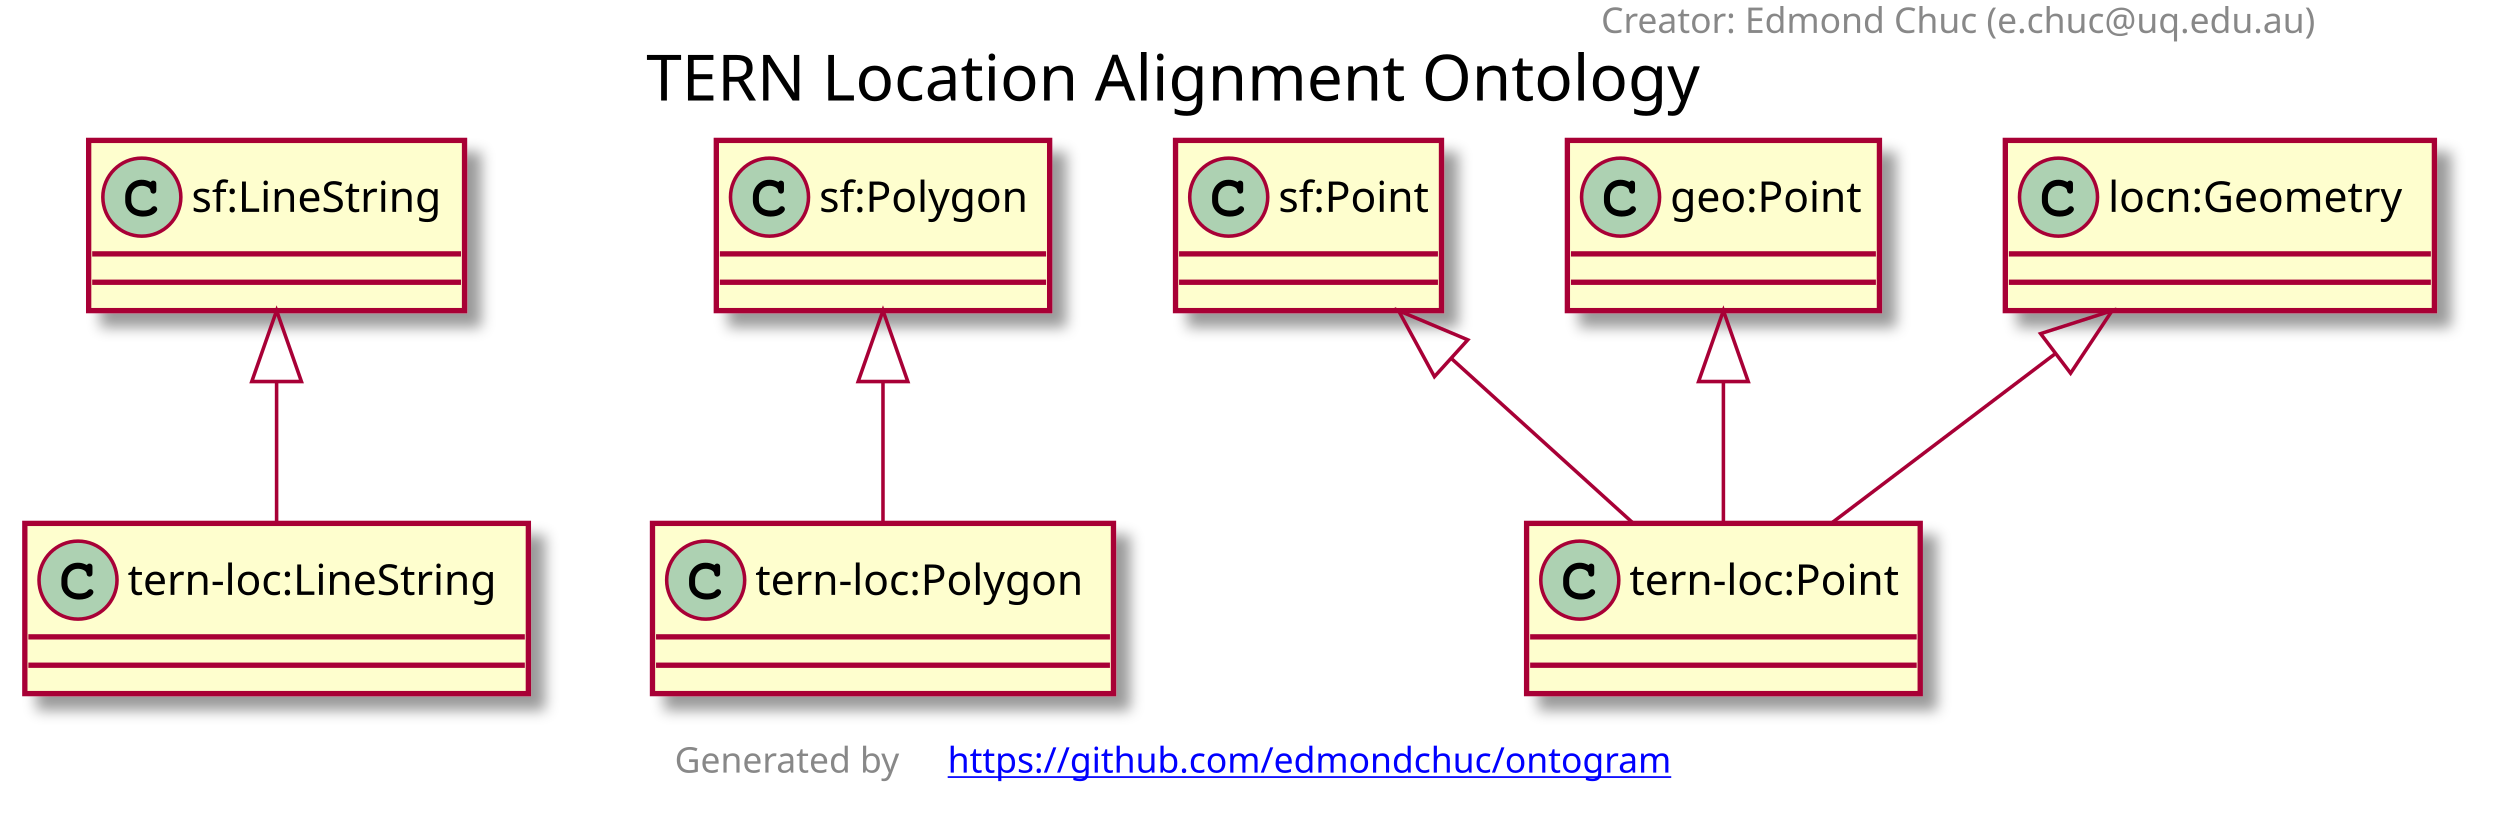
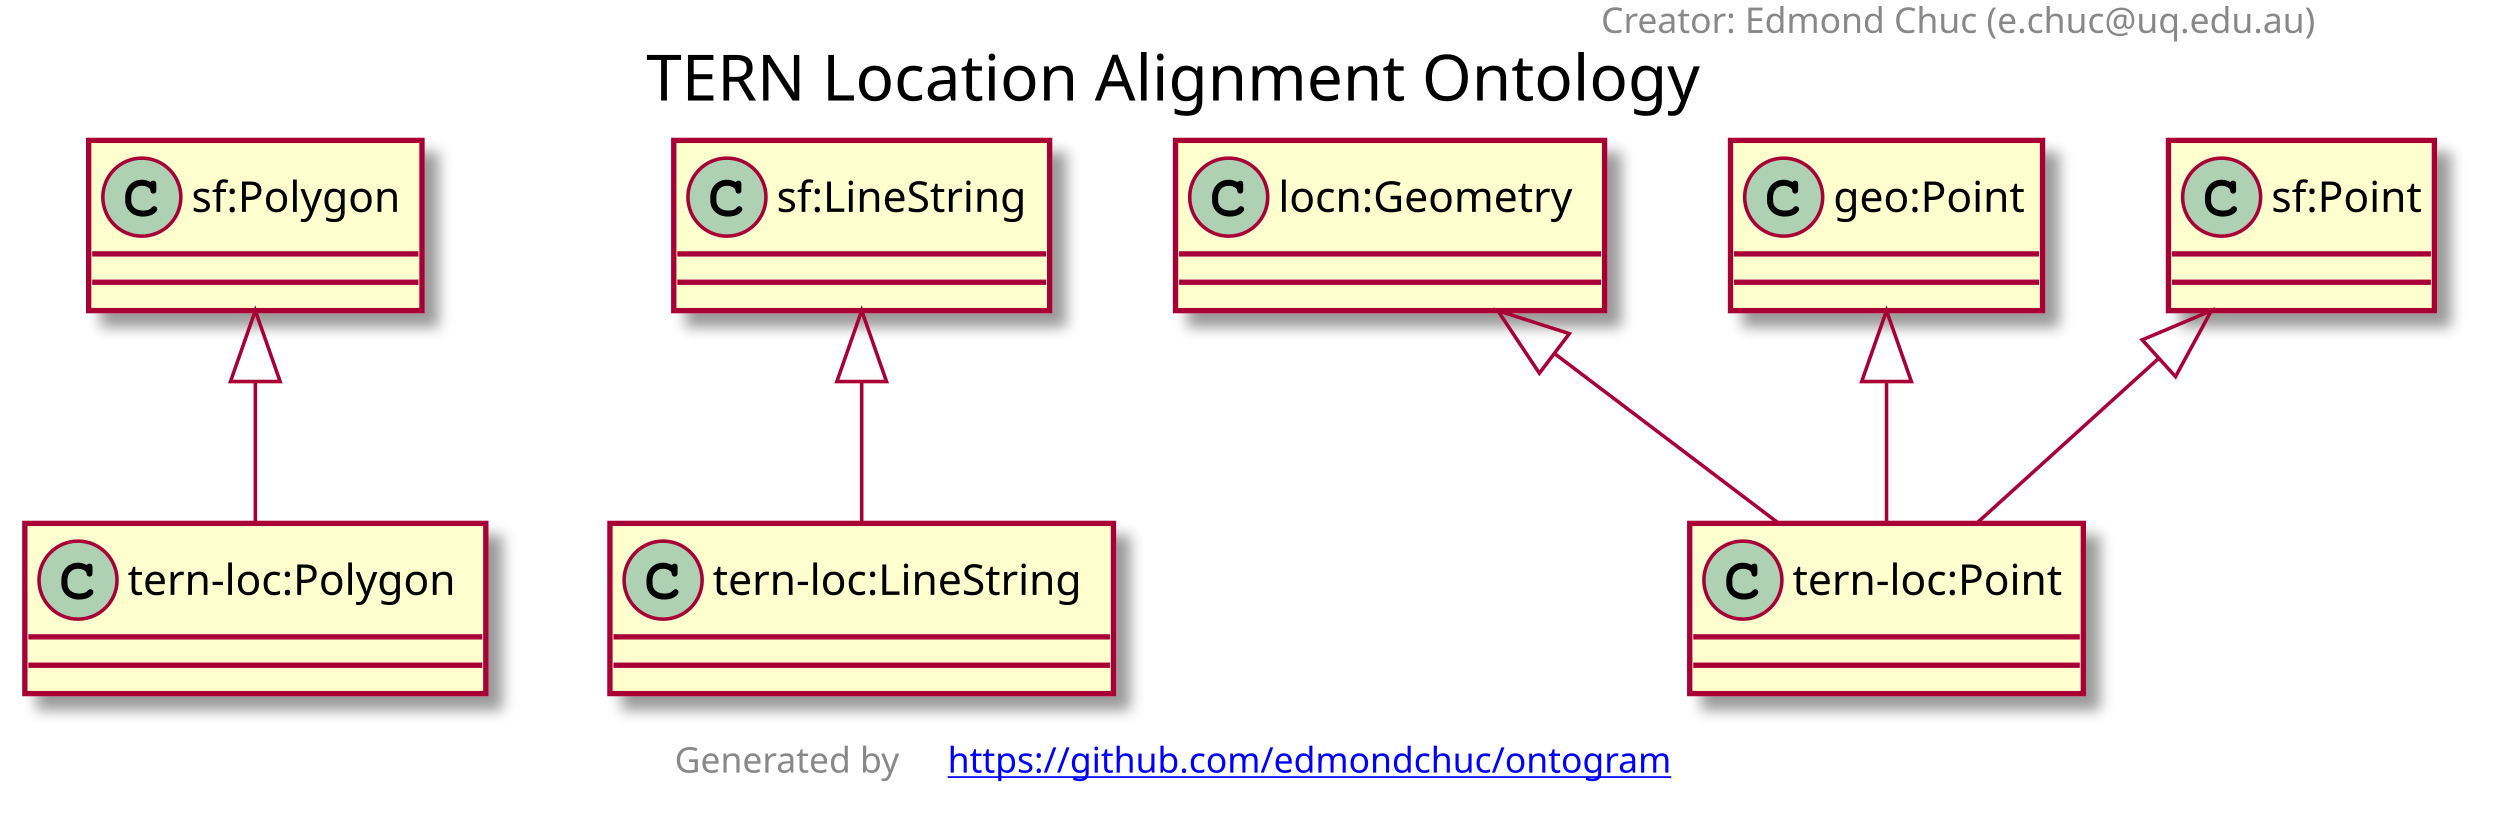
<svg xmlns="http://www.w3.org/2000/svg" xmlns:xlink="http://www.w3.org/1999/xlink" contentScriptType="application/ecmascript" contentStyleType="text/css" height="231px" preserveAspectRatio="none" style="width:705px;height:231px;" version="1.1" viewBox="0 0 705 231" width="705px" zoomAndPan="magnify">
  <defs>
-     <filter height="300%" id="fe8tiyszwc0w0" width="300%" x="-1" y="-1">
+     <filter height="300%" id="f1jbiljwra2b66" width="300%" x="-1" y="-1">
      <feGaussianBlur result="blurOut" stdDeviation="2.0" />
      <feColorMatrix in="blurOut" result="blurOut2" type="matrix" values="0 0 0 0 0 0 0 0 0 0 0 0 0 0 0 0 0 0 .4 0" />
      <feOffset dx="4.0" dy="4.0" in="blurOut2" result="blurOut3" />
      <feBlend in="SourceGraphic" in2="blurOut3" mode="normal" />
    </filter>
  </defs>
  <g>
    <text fill="#888888" font-family="sans-serif" font-size="10" lengthAdjust="spacingAndGlyphs" textLength="236" x="451.5" y="9.282">Creator: Edmond Chuc (e.chuc@uq.edu.au)</text>
    <text fill="#000000" font-family="sans-serif" font-size="18" lengthAdjust="spacingAndGlyphs" textLength="323" x="182.25" y="28.349">TERN Location Alignment Ontology</text>
-     <rect fill="#FEFECE" filter="url(#fe8tiyszwc0w0)" height="48" id="sf:LineString" style="stroke: #A80036; stroke-width: 1.5;" width="106" x="25" y="39.594" />
+     <rect fill="#FEFECE" filter="url(#f1jbiljwra2b66)" height="48" id="sf:Polygon" style="stroke: #A80036; stroke-width: 1.5;" width="94" x="25" y="39.594" />
    <ellipse cx="40" cy="55.594" fill="#ADD1B2" rx="11" ry="11" style="stroke: #A80036; stroke-width: 1.0;" />
    <path d="M42.344,51.266 C41.406,50.828 40.812,50.688 39.938,50.688 C37.312,50.688 35.312,52.766 35.312,55.484 L35.312,56.609 C35.312,59.188 37.422,61.078 40.312,61.078 C41.531,61.078 42.688,60.781 43.438,60.234 C44.016,59.828 44.344,59.375 44.344,58.984 C44.344,58.531 43.953,58.141 43.484,58.141 C43.266,58.141 43.062,58.219 42.875,58.406 C42.422,58.891 42.422,58.891 42.234,58.984 C41.812,59.25 41.125,59.375 40.359,59.375 C38.312,59.375 37.016,58.281 37.016,56.578 L37.016,55.484 C37.016,53.703 38.266,52.391 40,52.391 C40.578,52.391 41.188,52.547 41.656,52.797 C42.141,53.078 42.312,53.297 42.406,53.703 C42.469,54.109 42.5,54.234 42.641,54.359 C42.781,54.5 43.016,54.609 43.234,54.609 C43.5,54.609 43.766,54.469 43.938,54.25 C44.047,54.094 44.078,53.906 44.078,53.484 L44.078,52.062 C44.078,51.625 44.062,51.5 43.969,51.344 C43.812,51.078 43.531,50.938 43.234,50.938 C42.938,50.938 42.734,51.031 42.516,51.344 L42.344,51.266 Z " />
-     <text fill="#000000" font-family="sans-serif" font-size="12" lengthAdjust="spacingAndGlyphs" textLength="74" x="54" y="59.748">sf:LineString</text>
-     <line style="stroke: #A80036; stroke-width: 1.5;" x1="26" x2="130" y1="71.594" y2="71.594" />
-     <line style="stroke: #A80036; stroke-width: 1.5;" x1="26" x2="130" y1="79.594" y2="79.594" />
-     <a href="https://w3id.org/tern/ontologies/loc/LineString" target="_top" title="https://w3id.org/tern/ontologies/loc/LineString" xlink:actuate="onRequest" xlink:href="https://w3id.org/tern/ontologies/loc/LineString" xlink:show="new" xlink:title="https://w3id.org/tern/ontologies/loc/LineString" xlink:type="simple">
-       <rect fill="#FEFECE" filter="url(#fe8tiyszwc0w0)" height="48" id="tern-loc:LineString" style="stroke: #A80036; stroke-width: 1.5;" width="142" x="7" y="147.594" />
+     <text fill="#000000" font-family="sans-serif" font-size="12" lengthAdjust="spacingAndGlyphs" textLength="62" x="54" y="59.748">sf:Polygon</text>
+     <line style="stroke: #A80036; stroke-width: 1.5;" x1="26" x2="118" y1="71.594" y2="71.594" />
+     <line style="stroke: #A80036; stroke-width: 1.5;" x1="26" x2="118" y1="79.594" y2="79.594" />
+     <a href="https://w3id.org/tern/ontologies/loc/Polygon" target="_top" title="https://w3id.org/tern/ontologies/loc/Polygon" xlink:actuate="onRequest" xlink:href="https://w3id.org/tern/ontologies/loc/Polygon" xlink:show="new" xlink:title="https://w3id.org/tern/ontologies/loc/Polygon" xlink:type="simple">
+       <rect codeLine="7" fill="#FEFECE" filter="url(#f1jbiljwra2b66)" height="48" id="tern-loc:Polygon" style="stroke: #A80036; stroke-width: 1.5;" width="130" x="7" y="147.594" />
      <ellipse cx="22" cy="163.594" fill="#ADD1B2" rx="11" ry="11" style="stroke: #A80036; stroke-width: 1.0;" />
      <path d="M24.344,159.266 C23.406,158.828 22.812,158.688 21.938,158.688 C19.312,158.688 17.312,160.766 17.312,163.484 L17.312,164.609 C17.312,167.188 19.422,169.078 22.312,169.078 C23.531,169.078 24.688,168.781 25.438,168.234 C26.016,167.828 26.344,167.375 26.344,166.984 C26.344,166.531 25.953,166.141 25.484,166.141 C25.266,166.141 25.062,166.219 24.875,166.406 C24.422,166.891 24.422,166.891 24.234,166.984 C23.812,167.25 23.125,167.375 22.359,167.375 C20.312,167.375 19.016,166.281 19.016,164.578 L19.016,163.484 C19.016,161.703 20.266,160.391 22,160.391 C22.578,160.391 23.188,160.547 23.656,160.797 C24.141,161.078 24.312,161.297 24.406,161.703 C24.469,162.109 24.5,162.234 24.641,162.359 C24.781,162.5 25.016,162.609 25.234,162.609 C25.5,162.609 25.766,162.469 25.938,162.25 C26.047,162.094 26.078,161.906 26.078,161.484 L26.078,160.062 C26.078,159.625 26.062,159.5 25.969,159.344 C25.812,159.078 25.531,158.938 25.234,158.938 C24.938,158.938 24.734,159.031 24.516,159.344 L24.344,159.266 Z " />
-       <text fill="#000000" font-family="sans-serif" font-size="12" lengthAdjust="spacingAndGlyphs" textLength="110" x="36" y="167.748">tern-loc:LineString</text>
-       <line style="stroke: #A80036; stroke-width: 1.5;" x1="8" x2="148" y1="179.594" y2="179.594" />
-       <line style="stroke: #A80036; stroke-width: 1.5;" x1="8" x2="148" y1="187.594" y2="187.594" />
+       <text fill="#000000" font-family="sans-serif" font-size="12" lengthAdjust="spacingAndGlyphs" textLength="98" x="36" y="167.748">tern-loc:Polygon</text>
+       <line style="stroke: #A80036; stroke-width: 1.5;" x1="8" x2="136" y1="179.594" y2="179.594" />
+       <line style="stroke: #A80036; stroke-width: 1.5;" x1="8" x2="136" y1="187.594" y2="187.594" />
    </a>
-     <rect fill="#FEFECE" filter="url(#fe8tiyszwc0w0)" height="48" id="sf:Polygon" style="stroke: #A80036; stroke-width: 1.5;" width="94" x="202" y="39.594" />
-     <ellipse cx="217" cy="55.594" fill="#ADD1B2" rx="11" ry="11" style="stroke: #A80036; stroke-width: 1.0;" />
-     <path d="M219.344,51.266 C218.406,50.828 217.812,50.688 216.938,50.688 C214.312,50.688 212.312,52.766 212.312,55.484 L212.312,56.609 C212.312,59.188 214.422,61.078 217.312,61.078 C218.531,61.078 219.688,60.781 220.438,60.234 C221.016,59.828 221.344,59.375 221.344,58.984 C221.344,58.531 220.953,58.141 220.484,58.141 C220.266,58.141 220.062,58.219 219.875,58.406 C219.422,58.891 219.422,58.891 219.234,58.984 C218.812,59.25 218.125,59.375 217.359,59.375 C215.312,59.375 214.016,58.281 214.016,56.578 L214.016,55.484 C214.016,53.703 215.266,52.391 217,52.391 C217.578,52.391 218.188,52.547 218.656,52.797 C219.141,53.078 219.312,53.297 219.406,53.703 C219.469,54.109 219.5,54.234 219.641,54.359 C219.781,54.5 220.016,54.609 220.234,54.609 C220.5,54.609 220.766,54.469 220.938,54.25 C221.047,54.094 221.078,53.906 221.078,53.484 L221.078,52.062 C221.078,51.625 221.062,51.5 220.969,51.344 C220.812,51.078 220.531,50.938 220.234,50.938 C219.938,50.938 219.734,51.031 219.516,51.344 L219.344,51.266 Z " />
-     <text fill="#000000" font-family="sans-serif" font-size="12" lengthAdjust="spacingAndGlyphs" textLength="62" x="231" y="59.748">sf:Polygon</text>
-     <line style="stroke: #A80036; stroke-width: 1.5;" x1="203" x2="295" y1="71.594" y2="71.594" />
-     <line style="stroke: #A80036; stroke-width: 1.5;" x1="203" x2="295" y1="79.594" y2="79.594" />
-     <a href="https://w3id.org/tern/ontologies/loc/Polygon" target="_top" title="https://w3id.org/tern/ontologies/loc/Polygon" xlink:actuate="onRequest" xlink:href="https://w3id.org/tern/ontologies/loc/Polygon" xlink:show="new" xlink:title="https://w3id.org/tern/ontologies/loc/Polygon" xlink:type="simple">
-       <rect fill="#FEFECE" filter="url(#fe8tiyszwc0w0)" height="48" id="tern-loc:Polygon" style="stroke: #A80036; stroke-width: 1.5;" width="130" x="184" y="147.594" />
-       <ellipse cx="199" cy="163.594" fill="#ADD1B2" rx="11" ry="11" style="stroke: #A80036; stroke-width: 1.0;" />
-       <path d="M201.344,159.266 C200.406,158.828 199.812,158.688 198.938,158.688 C196.312,158.688 194.312,160.766 194.312,163.484 L194.312,164.609 C194.312,167.188 196.422,169.078 199.312,169.078 C200.531,169.078 201.688,168.781 202.438,168.234 C203.016,167.828 203.344,167.375 203.344,166.984 C203.344,166.531 202.953,166.141 202.484,166.141 C202.266,166.141 202.062,166.219 201.875,166.406 C201.422,166.891 201.422,166.891 201.234,166.984 C200.812,167.25 200.125,167.375 199.359,167.375 C197.312,167.375 196.016,166.281 196.016,164.578 L196.016,163.484 C196.016,161.703 197.266,160.391 199,160.391 C199.578,160.391 200.188,160.547 200.656,160.797 C201.141,161.078 201.312,161.297 201.406,161.703 C201.469,162.109 201.5,162.234 201.641,162.359 C201.781,162.5 202.016,162.609 202.234,162.609 C202.5,162.609 202.766,162.469 202.938,162.25 C203.047,162.094 203.078,161.906 203.078,161.484 L203.078,160.062 C203.078,159.625 203.062,159.5 202.969,159.344 C202.812,159.078 202.531,158.938 202.234,158.938 C201.938,158.938 201.734,159.031 201.516,159.344 L201.344,159.266 Z " />
-       <text fill="#000000" font-family="sans-serif" font-size="12" lengthAdjust="spacingAndGlyphs" textLength="98" x="213" y="167.748">tern-loc:Polygon</text>
-       <line style="stroke: #A80036; stroke-width: 1.5;" x1="185" x2="313" y1="179.594" y2="179.594" />
-       <line style="stroke: #A80036; stroke-width: 1.5;" x1="185" x2="313" y1="187.594" y2="187.594" />
+     <rect fill="#FEFECE" filter="url(#f1jbiljwra2b66)" height="48" id="sf:LineString" style="stroke: #A80036; stroke-width: 1.5;" width="106" x="190" y="39.594" />
+     <ellipse cx="205" cy="55.594" fill="#ADD1B2" rx="11" ry="11" style="stroke: #A80036; stroke-width: 1.0;" />
+     <path d="M207.344,51.266 C206.406,50.828 205.812,50.688 204.938,50.688 C202.312,50.688 200.312,52.766 200.312,55.484 L200.312,56.609 C200.312,59.188 202.422,61.078 205.312,61.078 C206.531,61.078 207.688,60.781 208.438,60.234 C209.016,59.828 209.344,59.375 209.344,58.984 C209.344,58.531 208.953,58.141 208.484,58.141 C208.266,58.141 208.062,58.219 207.875,58.406 C207.422,58.891 207.422,58.891 207.234,58.984 C206.812,59.25 206.125,59.375 205.359,59.375 C203.312,59.375 202.016,58.281 202.016,56.578 L202.016,55.484 C202.016,53.703 203.266,52.391 205,52.391 C205.578,52.391 206.188,52.547 206.656,52.797 C207.141,53.078 207.312,53.297 207.406,53.703 C207.469,54.109 207.5,54.234 207.641,54.359 C207.781,54.5 208.016,54.609 208.234,54.609 C208.5,54.609 208.766,54.469 208.938,54.25 C209.047,54.094 209.078,53.906 209.078,53.484 L209.078,52.062 C209.078,51.625 209.062,51.5 208.969,51.344 C208.812,51.078 208.531,50.938 208.234,50.938 C207.938,50.938 207.734,51.031 207.516,51.344 L207.344,51.266 Z " />
+     <text fill="#000000" font-family="sans-serif" font-size="12" lengthAdjust="spacingAndGlyphs" textLength="74" x="219" y="59.748">sf:LineString</text>
+     <line style="stroke: #A80036; stroke-width: 1.5;" x1="191" x2="295" y1="71.594" y2="71.594" />
+     <line style="stroke: #A80036; stroke-width: 1.5;" x1="191" x2="295" y1="79.594" y2="79.594" />
+     <a href="https://w3id.org/tern/ontologies/loc/LineString" target="_top" title="https://w3id.org/tern/ontologies/loc/LineString" xlink:actuate="onRequest" xlink:href="https://w3id.org/tern/ontologies/loc/LineString" xlink:show="new" xlink:title="https://w3id.org/tern/ontologies/loc/LineString" xlink:type="simple">
+       <rect codeLine="9" fill="#FEFECE" filter="url(#f1jbiljwra2b66)" height="48" id="tern-loc:LineString" style="stroke: #A80036; stroke-width: 1.5;" width="142" x="172" y="147.594" />
+       <ellipse cx="187" cy="163.594" fill="#ADD1B2" rx="11" ry="11" style="stroke: #A80036; stroke-width: 1.0;" />
+       <path d="M189.344,159.266 C188.406,158.828 187.812,158.688 186.938,158.688 C184.312,158.688 182.312,160.766 182.312,163.484 L182.312,164.609 C182.312,167.188 184.422,169.078 187.312,169.078 C188.531,169.078 189.688,168.781 190.438,168.234 C191.016,167.828 191.344,167.375 191.344,166.984 C191.344,166.531 190.953,166.141 190.484,166.141 C190.266,166.141 190.062,166.219 189.875,166.406 C189.422,166.891 189.422,166.891 189.234,166.984 C188.812,167.25 188.125,167.375 187.359,167.375 C185.312,167.375 184.016,166.281 184.016,164.578 L184.016,163.484 C184.016,161.703 185.266,160.391 187,160.391 C187.578,160.391 188.188,160.547 188.656,160.797 C189.141,161.078 189.312,161.297 189.406,161.703 C189.469,162.109 189.5,162.234 189.641,162.359 C189.781,162.5 190.016,162.609 190.234,162.609 C190.5,162.609 190.766,162.469 190.938,162.25 C191.047,162.094 191.078,161.906 191.078,161.484 L191.078,160.062 C191.078,159.625 191.062,159.5 190.969,159.344 C190.812,159.078 190.531,158.938 190.234,158.938 C189.938,158.938 189.734,159.031 189.516,159.344 L189.344,159.266 Z " />
+       <text fill="#000000" font-family="sans-serif" font-size="12" lengthAdjust="spacingAndGlyphs" textLength="110" x="201" y="167.748">tern-loc:LineString</text>
+       <line style="stroke: #A80036; stroke-width: 1.5;" x1="173" x2="313" y1="179.594" y2="179.594" />
+       <line style="stroke: #A80036; stroke-width: 1.5;" x1="173" x2="313" y1="187.594" y2="187.594" />
    </a>
-     <rect fill="#FEFECE" filter="url(#fe8tiyszwc0w0)" height="48" id="sf:Point" style="stroke: #A80036; stroke-width: 1.5;" width="75" x="331.5" y="39.594" />
+     <rect fill="#FEFECE" filter="url(#f1jbiljwra2b66)" height="48" id="locn:Geometry" style="stroke: #A80036; stroke-width: 1.5;" width="121" x="331.5" y="39.594" />
    <ellipse cx="346.5" cy="55.594" fill="#ADD1B2" rx="11" ry="11" style="stroke: #A80036; stroke-width: 1.0;" />
    <path d="M348.844,51.266 C347.906,50.828 347.312,50.688 346.438,50.688 C343.812,50.688 341.812,52.766 341.812,55.484 L341.812,56.609 C341.812,59.188 343.922,61.078 346.812,61.078 C348.031,61.078 349.188,60.781 349.938,60.234 C350.516,59.828 350.844,59.375 350.844,58.984 C350.844,58.531 350.453,58.141 349.984,58.141 C349.766,58.141 349.562,58.219 349.375,58.406 C348.922,58.891 348.922,58.891 348.734,58.984 C348.312,59.25 347.625,59.375 346.859,59.375 C344.812,59.375 343.516,58.281 343.516,56.578 L343.516,55.484 C343.516,53.703 344.766,52.391 346.5,52.391 C347.078,52.391 347.688,52.547 348.156,52.797 C348.641,53.078 348.812,53.297 348.906,53.703 C348.969,54.109 349,54.234 349.141,54.359 C349.281,54.5 349.516,54.609 349.734,54.609 C350,54.609 350.266,54.469 350.438,54.25 C350.547,54.094 350.578,53.906 350.578,53.484 L350.578,52.062 C350.578,51.625 350.562,51.5 350.469,51.344 C350.312,51.078 350.031,50.938 349.734,50.938 C349.438,50.938 349.234,51.031 349.016,51.344 L348.844,51.266 Z " />
-     <text fill="#000000" font-family="sans-serif" font-size="12" lengthAdjust="spacingAndGlyphs" textLength="43" x="360.5" y="59.748">sf:Point</text>
-     <line style="stroke: #A80036; stroke-width: 1.5;" x1="332.5" x2="405.5" y1="71.594" y2="71.594" />
-     <line style="stroke: #A80036; stroke-width: 1.5;" x1="332.5" x2="405.5" y1="79.594" y2="79.594" />
+     <text fill="#000000" font-family="sans-serif" font-size="12" lengthAdjust="spacingAndGlyphs" textLength="89" x="360.5" y="59.748">locn:Geometry</text>
+     <line style="stroke: #A80036; stroke-width: 1.5;" x1="332.5" x2="451.5" y1="71.594" y2="71.594" />
+     <line style="stroke: #A80036; stroke-width: 1.5;" x1="332.5" x2="451.5" y1="79.594" y2="79.594" />
    <a href="https://w3id.org/tern/ontologies/loc/Point" target="_top" title="https://w3id.org/tern/ontologies/loc/Point" xlink:actuate="onRequest" xlink:href="https://w3id.org/tern/ontologies/loc/Point" xlink:show="new" xlink:title="https://w3id.org/tern/ontologies/loc/Point" xlink:type="simple">
-       <rect fill="#FEFECE" filter="url(#fe8tiyszwc0w0)" height="48" id="tern-loc:Point" style="stroke: #A80036; stroke-width: 1.5;" width="111" x="430.5" y="147.594" />
-       <ellipse cx="445.5" cy="163.594" fill="#ADD1B2" rx="11" ry="11" style="stroke: #A80036; stroke-width: 1.0;" />
-       <path d="M447.844,159.266 C446.906,158.828 446.312,158.688 445.438,158.688 C442.812,158.688 440.812,160.766 440.812,163.484 L440.812,164.609 C440.812,167.188 442.922,169.078 445.812,169.078 C447.031,169.078 448.188,168.781 448.938,168.234 C449.516,167.828 449.844,167.375 449.844,166.984 C449.844,166.531 449.453,166.141 448.984,166.141 C448.766,166.141 448.562,166.219 448.375,166.406 C447.922,166.891 447.922,166.891 447.734,166.984 C447.312,167.25 446.625,167.375 445.859,167.375 C443.812,167.375 442.516,166.281 442.516,164.578 L442.516,163.484 C442.516,161.703 443.766,160.391 445.5,160.391 C446.078,160.391 446.688,160.547 447.156,160.797 C447.641,161.078 447.812,161.297 447.906,161.703 C447.969,162.109 448,162.234 448.141,162.359 C448.281,162.5 448.516,162.609 448.734,162.609 C449,162.609 449.266,162.469 449.438,162.25 C449.547,162.094 449.578,161.906 449.578,161.484 L449.578,160.062 C449.578,159.625 449.562,159.5 449.469,159.344 C449.312,159.078 449.031,158.938 448.734,158.938 C448.438,158.938 448.234,159.031 448.016,159.344 L447.844,159.266 Z " />
-       <text fill="#000000" font-family="sans-serif" font-size="12" lengthAdjust="spacingAndGlyphs" textLength="79" x="459.5" y="167.748">tern-loc:Point</text>
-       <line style="stroke: #A80036; stroke-width: 1.5;" x1="431.5" x2="540.5" y1="179.594" y2="179.594" />
-       <line style="stroke: #A80036; stroke-width: 1.5;" x1="431.5" x2="540.5" y1="187.594" y2="187.594" />
+       <rect codeLine="11" fill="#FEFECE" filter="url(#f1jbiljwra2b66)" height="48" id="tern-loc:Point" style="stroke: #A80036; stroke-width: 1.5;" width="111" x="476.5" y="147.594" />
+       <ellipse cx="491.5" cy="163.594" fill="#ADD1B2" rx="11" ry="11" style="stroke: #A80036; stroke-width: 1.0;" />
+       <path d="M493.844,159.266 C492.906,158.828 492.312,158.688 491.438,158.688 C488.812,158.688 486.812,160.766 486.812,163.484 L486.812,164.609 C486.812,167.188 488.922,169.078 491.812,169.078 C493.031,169.078 494.188,168.781 494.938,168.234 C495.516,167.828 495.844,167.375 495.844,166.984 C495.844,166.531 495.453,166.141 494.984,166.141 C494.766,166.141 494.562,166.219 494.375,166.406 C493.922,166.891 493.922,166.891 493.734,166.984 C493.312,167.25 492.625,167.375 491.859,167.375 C489.812,167.375 488.516,166.281 488.516,164.578 L488.516,163.484 C488.516,161.703 489.766,160.391 491.5,160.391 C492.078,160.391 492.688,160.547 493.156,160.797 C493.641,161.078 493.812,161.297 493.906,161.703 C493.969,162.109 494,162.234 494.141,162.359 C494.281,162.5 494.516,162.609 494.734,162.609 C495,162.609 495.266,162.469 495.438,162.25 C495.547,162.094 495.578,161.906 495.578,161.484 L495.578,160.062 C495.578,159.625 495.562,159.5 495.469,159.344 C495.312,159.078 495.031,158.938 494.734,158.938 C494.438,158.938 494.234,159.031 494.016,159.344 L493.844,159.266 Z " />
+       <text fill="#000000" font-family="sans-serif" font-size="12" lengthAdjust="spacingAndGlyphs" textLength="79" x="505.5" y="167.748">tern-loc:Point</text>
+       <line style="stroke: #A80036; stroke-width: 1.5;" x1="477.5" x2="586.5" y1="179.594" y2="179.594" />
+       <line style="stroke: #A80036; stroke-width: 1.5;" x1="477.5" x2="586.5" y1="187.594" y2="187.594" />
    </a>
-     <rect fill="#FEFECE" filter="url(#fe8tiyszwc0w0)" height="48" id="geo:Point" style="stroke: #A80036; stroke-width: 1.5;" width="88" x="442" y="39.594" />
-     <ellipse cx="457" cy="55.594" fill="#ADD1B2" rx="11" ry="11" style="stroke: #A80036; stroke-width: 1.0;" />
-     <path d="M459.344,51.266 C458.406,50.828 457.812,50.688 456.938,50.688 C454.312,50.688 452.312,52.766 452.312,55.484 L452.312,56.609 C452.312,59.188 454.422,61.078 457.312,61.078 C458.531,61.078 459.688,60.781 460.438,60.234 C461.016,59.828 461.344,59.375 461.344,58.984 C461.344,58.531 460.953,58.141 460.484,58.141 C460.266,58.141 460.062,58.219 459.875,58.406 C459.422,58.891 459.422,58.891 459.234,58.984 C458.812,59.25 458.125,59.375 457.359,59.375 C455.312,59.375 454.016,58.281 454.016,56.578 L454.016,55.484 C454.016,53.703 455.266,52.391 457,52.391 C457.578,52.391 458.188,52.547 458.656,52.797 C459.141,53.078 459.312,53.297 459.406,53.703 C459.469,54.109 459.5,54.234 459.641,54.359 C459.781,54.5 460.016,54.609 460.234,54.609 C460.5,54.609 460.766,54.469 460.938,54.25 C461.047,54.094 461.078,53.906 461.078,53.484 L461.078,52.062 C461.078,51.625 461.062,51.5 460.969,51.344 C460.812,51.078 460.531,50.938 460.234,50.938 C459.938,50.938 459.734,51.031 459.516,51.344 L459.344,51.266 Z " />
-     <text fill="#000000" font-family="sans-serif" font-size="12" lengthAdjust="spacingAndGlyphs" textLength="56" x="471" y="59.748">geo:Point</text>
-     <line style="stroke: #A80036; stroke-width: 1.5;" x1="443" x2="529" y1="71.594" y2="71.594" />
-     <line style="stroke: #A80036; stroke-width: 1.5;" x1="443" x2="529" y1="79.594" y2="79.594" />
-     <rect fill="#FEFECE" filter="url(#fe8tiyszwc0w0)" height="48" id="locn:Geometry" style="stroke: #A80036; stroke-width: 1.5;" width="121" x="565.5" y="39.594" />
-     <ellipse cx="580.5" cy="55.594" fill="#ADD1B2" rx="11" ry="11" style="stroke: #A80036; stroke-width: 1.0;" />
-     <path d="M582.844,51.266 C581.906,50.828 581.312,50.688 580.438,50.688 C577.812,50.688 575.812,52.766 575.812,55.484 L575.812,56.609 C575.812,59.188 577.922,61.078 580.812,61.078 C582.031,61.078 583.188,60.781 583.938,60.234 C584.516,59.828 584.844,59.375 584.844,58.984 C584.844,58.531 584.453,58.141 583.984,58.141 C583.766,58.141 583.562,58.219 583.375,58.406 C582.922,58.891 582.922,58.891 582.734,58.984 C582.312,59.25 581.625,59.375 580.859,59.375 C578.812,59.375 577.516,58.281 577.516,56.578 L577.516,55.484 C577.516,53.703 578.766,52.391 580.5,52.391 C581.078,52.391 581.688,52.547 582.156,52.797 C582.641,53.078 582.812,53.297 582.906,53.703 C582.969,54.109 583,54.234 583.141,54.359 C583.281,54.5 583.516,54.609 583.734,54.609 C584,54.609 584.266,54.469 584.438,54.25 C584.547,54.094 584.578,53.906 584.578,53.484 L584.578,52.062 C584.578,51.625 584.562,51.5 584.469,51.344 C584.312,51.078 584.031,50.938 583.734,50.938 C583.438,50.938 583.234,51.031 583.016,51.344 L582.844,51.266 Z " />
-     <text fill="#000000" font-family="sans-serif" font-size="12" lengthAdjust="spacingAndGlyphs" textLength="89" x="594.5" y="59.748">locn:Geometry</text>
-     <line style="stroke: #A80036; stroke-width: 1.5;" x1="566.5" x2="685.5" y1="71.594" y2="71.594" />
-     <line style="stroke: #A80036; stroke-width: 1.5;" x1="566.5" x2="685.5" y1="79.594" y2="79.594" />
-     <path d="M78,107.617 C78,121.173 78,135.632 78,147.272 " fill="none" id="sf:LineString&lt;-tern-loc:LineString" style="stroke: #A80036; stroke-width: 1.0;" />
-     <polygon fill="none" points="71,107.594,78,87.594,85,107.594,71,107.594" style="stroke: #A80036; stroke-width: 1.0;" />
-     <path d="M249,107.617 C249,121.173 249,135.632 249,147.272 " fill="none" id="sf:Polygon&lt;-tern-loc:Polygon" style="stroke: #A80036; stroke-width: 1.0;" />
-     <polygon fill="none" points="242,107.594,249,87.594,256,107.594,242,107.594" style="stroke: #A80036; stroke-width: 1.0;" />
-     <path d="M409.369,101.167 C426.24,116.453 445.345,133.761 460.258,147.272 " fill="none" id="sf:Point&lt;-tern-loc:Point" style="stroke: #A80036; stroke-width: 1.0;" />
-     <polygon fill="none" points="404.509,106.21,394.387,87.594,413.909,95.835,404.509,106.21" style="stroke: #A80036; stroke-width: 1.0;" />
-     <path d="M486,107.617 C486,121.173 486,135.632 486,147.272 " fill="none" id="geo:Point&lt;-tern-loc:Point" style="stroke: #A80036; stroke-width: 1.0;" />
-     <polygon fill="none" points="479,107.594,486,87.594,493,107.594,479,107.594" style="stroke: #A80036; stroke-width: 1.0;" />
-     <path d="M579.551,99.762 C558.919,115.384 535.196,133.345 516.802,147.272 " fill="none" id="locn:Geometry&lt;-tern-loc:Point" style="stroke: #A80036; stroke-width: 1.0;" />
-     <polygon fill="none" points="575.451,94.086,595.622,87.594,583.902,105.248,575.451,94.086" style="stroke: #A80036; stroke-width: 1.0;" />
+     <rect fill="#FEFECE" filter="url(#f1jbiljwra2b66)" height="48" id="geo:Point" style="stroke: #A80036; stroke-width: 1.5;" width="88" x="488" y="39.594" />
+     <ellipse cx="503" cy="55.594" fill="#ADD1B2" rx="11" ry="11" style="stroke: #A80036; stroke-width: 1.0;" />
+     <path d="M505.344,51.266 C504.406,50.828 503.812,50.688 502.938,50.688 C500.312,50.688 498.312,52.766 498.312,55.484 L498.312,56.609 C498.312,59.188 500.422,61.078 503.312,61.078 C504.531,61.078 505.688,60.781 506.438,60.234 C507.016,59.828 507.344,59.375 507.344,58.984 C507.344,58.531 506.953,58.141 506.484,58.141 C506.266,58.141 506.062,58.219 505.875,58.406 C505.422,58.891 505.422,58.891 505.234,58.984 C504.812,59.25 504.125,59.375 503.359,59.375 C501.312,59.375 500.016,58.281 500.016,56.578 L500.016,55.484 C500.016,53.703 501.266,52.391 503,52.391 C503.578,52.391 504.188,52.547 504.656,52.797 C505.141,53.078 505.312,53.297 505.406,53.703 C505.469,54.109 505.5,54.234 505.641,54.359 C505.781,54.5 506.016,54.609 506.234,54.609 C506.5,54.609 506.766,54.469 506.938,54.25 C507.047,54.094 507.078,53.906 507.078,53.484 L507.078,52.062 C507.078,51.625 507.062,51.5 506.969,51.344 C506.812,51.078 506.531,50.938 506.234,50.938 C505.938,50.938 505.734,51.031 505.516,51.344 L505.344,51.266 Z " />
+     <text fill="#000000" font-family="sans-serif" font-size="12" lengthAdjust="spacingAndGlyphs" textLength="56" x="517" y="59.748">geo:Point</text>
+     <line style="stroke: #A80036; stroke-width: 1.5;" x1="489" x2="575" y1="71.594" y2="71.594" />
+     <line style="stroke: #A80036; stroke-width: 1.5;" x1="489" x2="575" y1="79.594" y2="79.594" />
+     <rect fill="#FEFECE" filter="url(#f1jbiljwra2b66)" height="48" id="sf:Point" style="stroke: #A80036; stroke-width: 1.5;" width="75" x="611.5" y="39.594" />
+     <ellipse cx="626.5" cy="55.594" fill="#ADD1B2" rx="11" ry="11" style="stroke: #A80036; stroke-width: 1.0;" />
+     <path d="M628.844,51.266 C627.906,50.828 627.312,50.688 626.438,50.688 C623.812,50.688 621.812,52.766 621.812,55.484 L621.812,56.609 C621.812,59.188 623.922,61.078 626.812,61.078 C628.031,61.078 629.188,60.781 629.938,60.234 C630.516,59.828 630.844,59.375 630.844,58.984 C630.844,58.531 630.453,58.141 629.984,58.141 C629.766,58.141 629.562,58.219 629.375,58.406 C628.922,58.891 628.922,58.891 628.734,58.984 C628.312,59.25 627.625,59.375 626.859,59.375 C624.812,59.375 623.516,58.281 623.516,56.578 L623.516,55.484 C623.516,53.703 624.766,52.391 626.5,52.391 C627.078,52.391 627.688,52.547 628.156,52.797 C628.641,53.078 628.812,53.297 628.906,53.703 C628.969,54.109 629,54.234 629.141,54.359 C629.281,54.5 629.516,54.609 629.734,54.609 C630,54.609 630.266,54.469 630.438,54.25 C630.547,54.094 630.578,53.906 630.578,53.484 L630.578,52.062 C630.578,51.625 630.562,51.5 630.469,51.344 C630.312,51.078 630.031,50.938 629.734,50.938 C629.438,50.938 629.234,51.031 629.016,51.344 L628.844,51.266 Z " />
+     <text fill="#000000" font-family="sans-serif" font-size="12" lengthAdjust="spacingAndGlyphs" textLength="43" x="640.5" y="59.748">sf:Point</text>
+     <line style="stroke: #A80036; stroke-width: 1.5;" x1="612.5" x2="685.5" y1="71.594" y2="71.594" />
+     <line style="stroke: #A80036; stroke-width: 1.5;" x1="612.5" x2="685.5" y1="79.594" y2="79.594" />
+     <path codeLine="2" d="M72,107.617 C72,121.173 72,135.632 72,147.272 " fill="none" id="sf:Polygon&lt;-tern-loc:Polygon" style="stroke: #A80036; stroke-width: 1.0;" />
+     <polygon fill="none" points="65,107.594,72,87.594,79,107.594,65,107.594" style="stroke: #A80036; stroke-width: 1.0;" />
+     <path codeLine="3" d="M243,107.617 C243,121.173 243,135.632 243,147.272 " fill="none" id="sf:LineString&lt;-tern-loc:LineString" style="stroke: #A80036; stroke-width: 1.0;" />
+     <polygon fill="none" points="236,107.594,243,87.594,250,107.594,236,107.594" style="stroke: #A80036; stroke-width: 1.0;" />
+     <path codeLine="4" d="M438.449,99.762 C459.081,115.384 482.804,133.345 501.198,147.272 " fill="none" id="locn:Geometry&lt;-tern-loc:Point" style="stroke: #A80036; stroke-width: 1.0;" />
+     <polygon fill="none" points="434.098,105.248,422.378,87.594,442.549,94.086,434.098,105.248" style="stroke: #A80036; stroke-width: 1.0;" />
+     <path codeLine="5" d="M532,107.617 C532,121.173 532,135.632 532,147.272 " fill="none" id="geo:Point&lt;-tern-loc:Point" style="stroke: #A80036; stroke-width: 1.0;" />
+     <polygon fill="none" points="525,107.594,532,87.594,539,107.594,525,107.594" style="stroke: #A80036; stroke-width: 1.0;" />
+     <path codeLine="6" d="M608.631,101.167 C591.76,116.453 572.655,133.761 557.742,147.272 " fill="none" id="sf:Point&lt;-tern-loc:Point" style="stroke: #A80036; stroke-width: 1.0;" />
+     <polygon fill="none" points="604.091,95.835,623.613,87.594,613.491,106.21,604.091,95.835" style="stroke: #A80036; stroke-width: 1.0;" />
    <text fill="#888888" font-family="sans-serif" font-size="10" lengthAdjust="spacingAndGlyphs" textLength="74" x="190.25" y="217.876">Generated by</text>
    <a href="https://github.com/edmondchuc/ontogram" target="_top" title="https://github.com/edmondchuc/ontogram" xlink:actuate="onRequest" xlink:href="https://github.com/edmondchuc/ontogram" xlink:show="new" xlink:title="https://github.com/edmondchuc/ontogram" xlink:type="simple">
      <text fill="#0000FF" font-family="sans-serif" font-size="10" lengthAdjust="spacingAndGlyphs" text-decoration="underline" textLength="230" x="267.25" y="217.876">https://github.com/edmondchuc/ontogram</text>
    </a>
  </g>
</svg>
